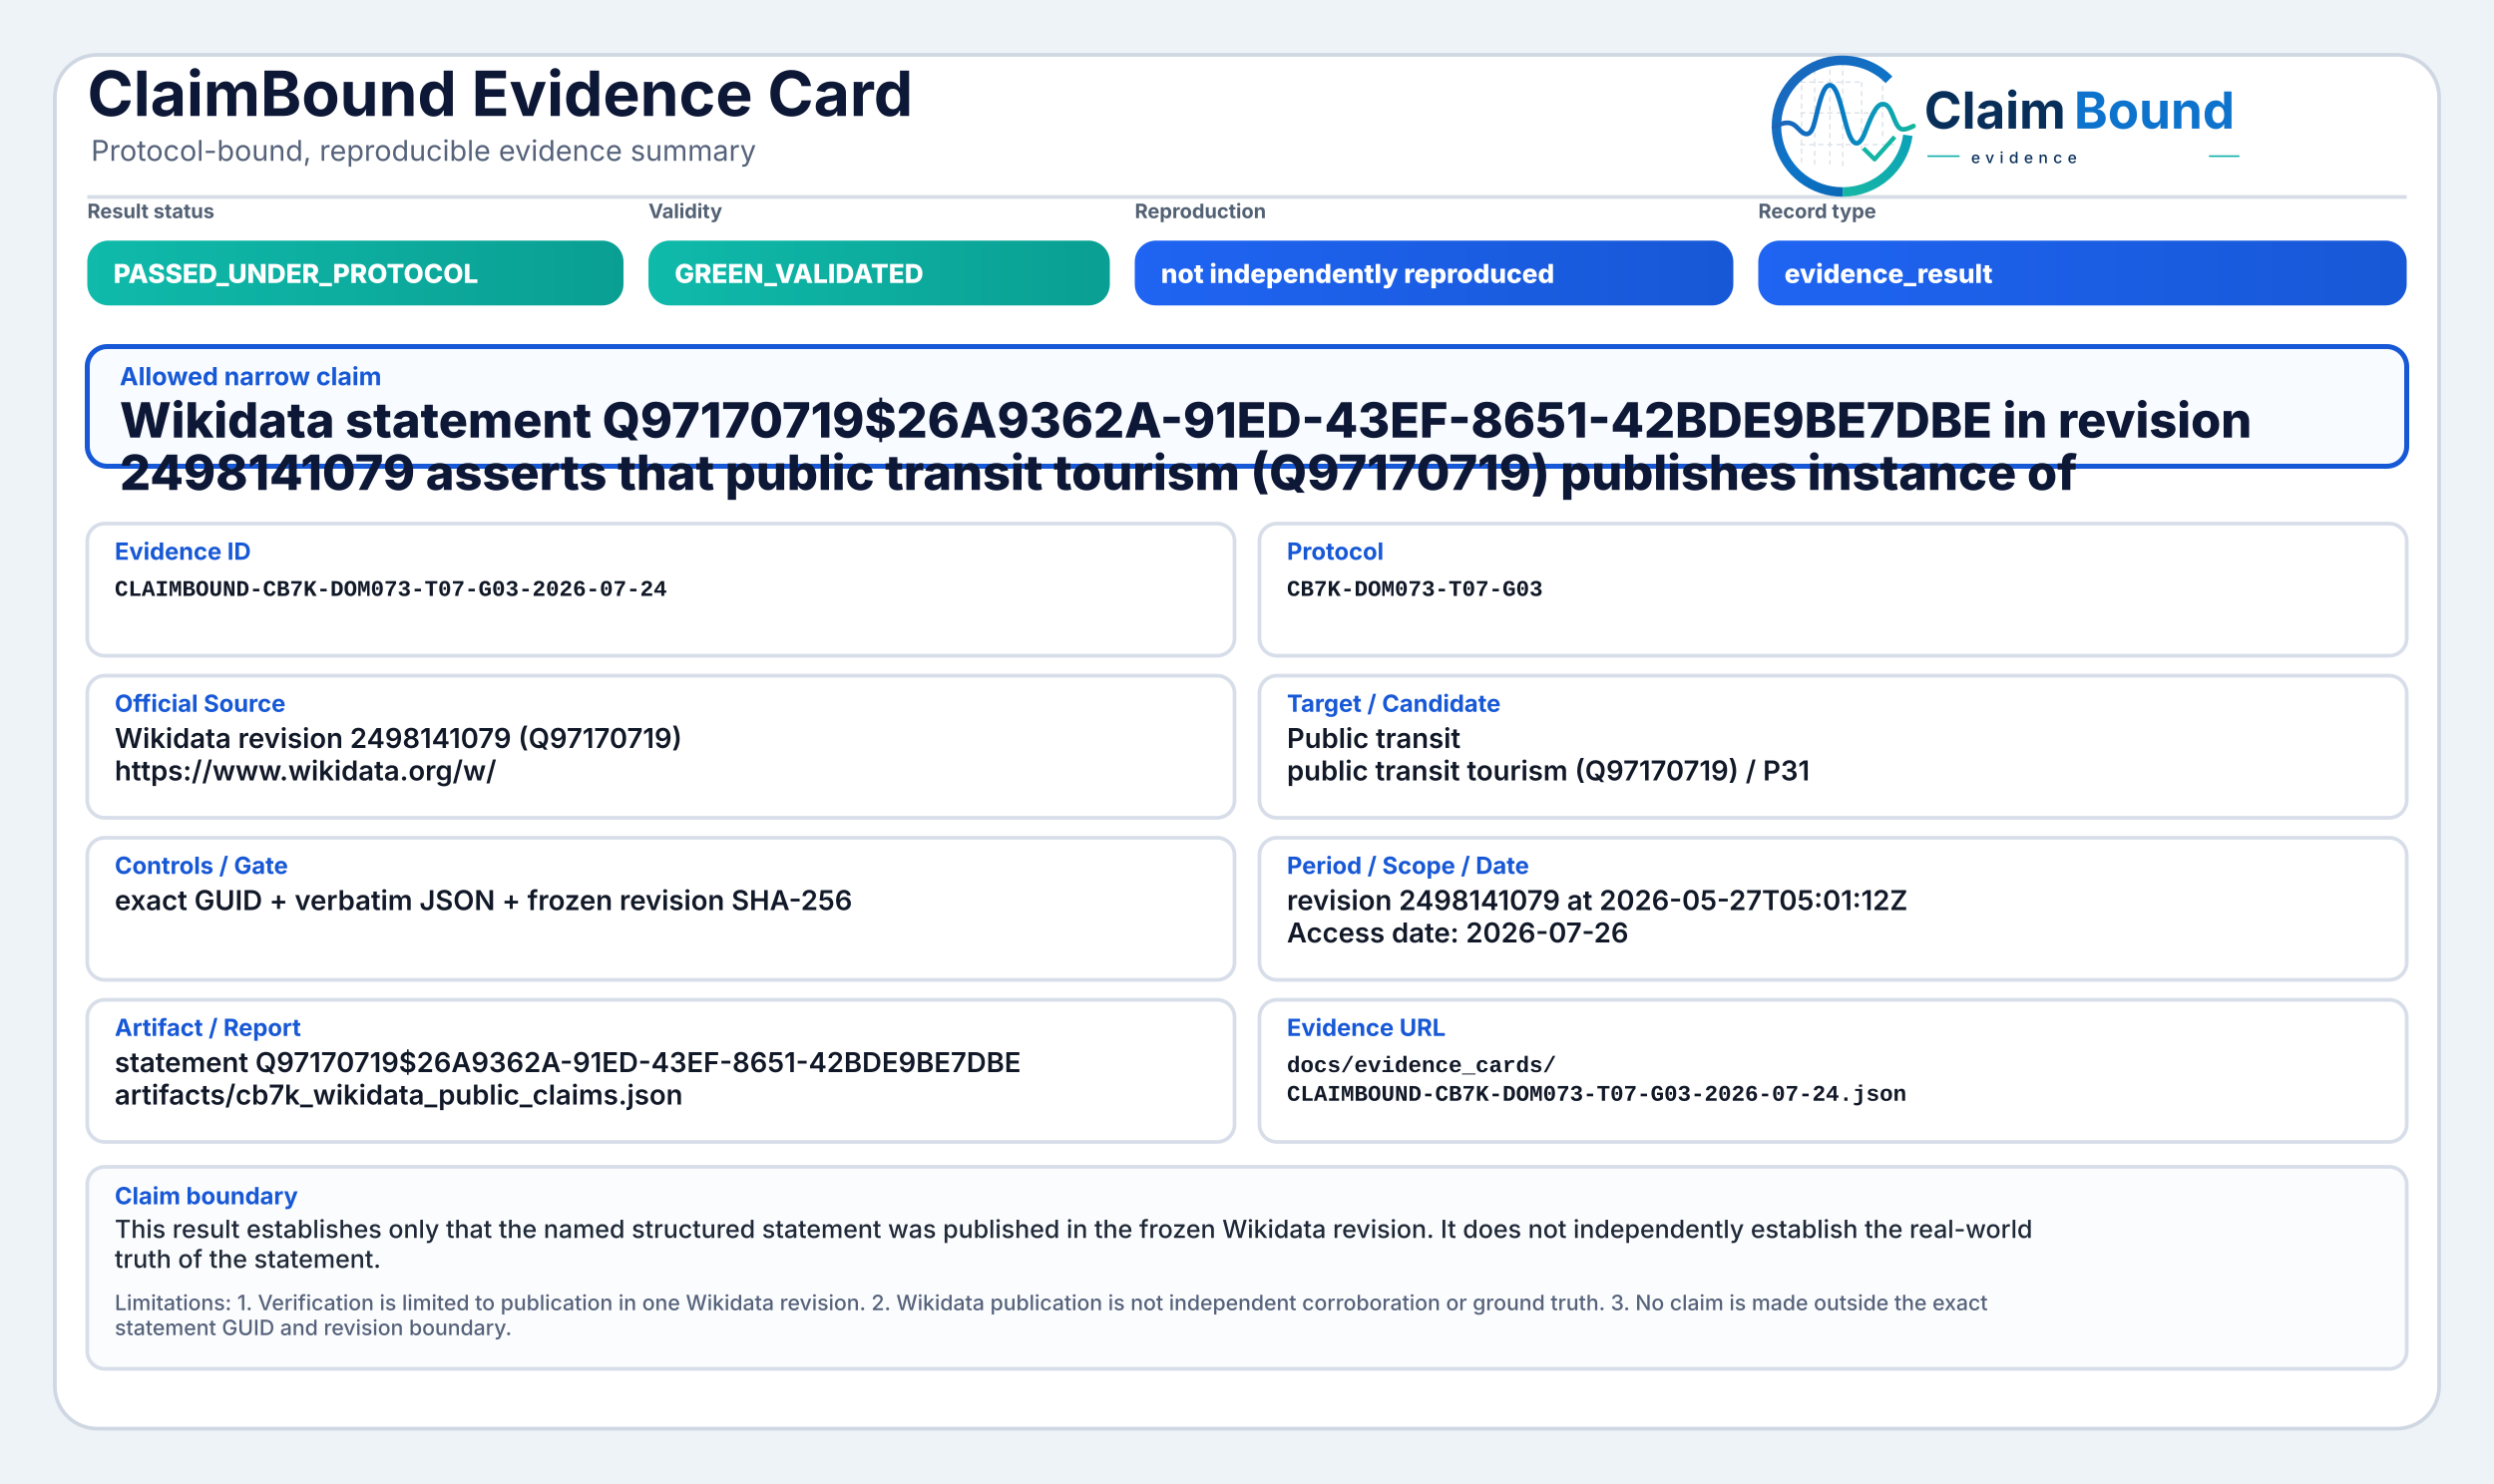
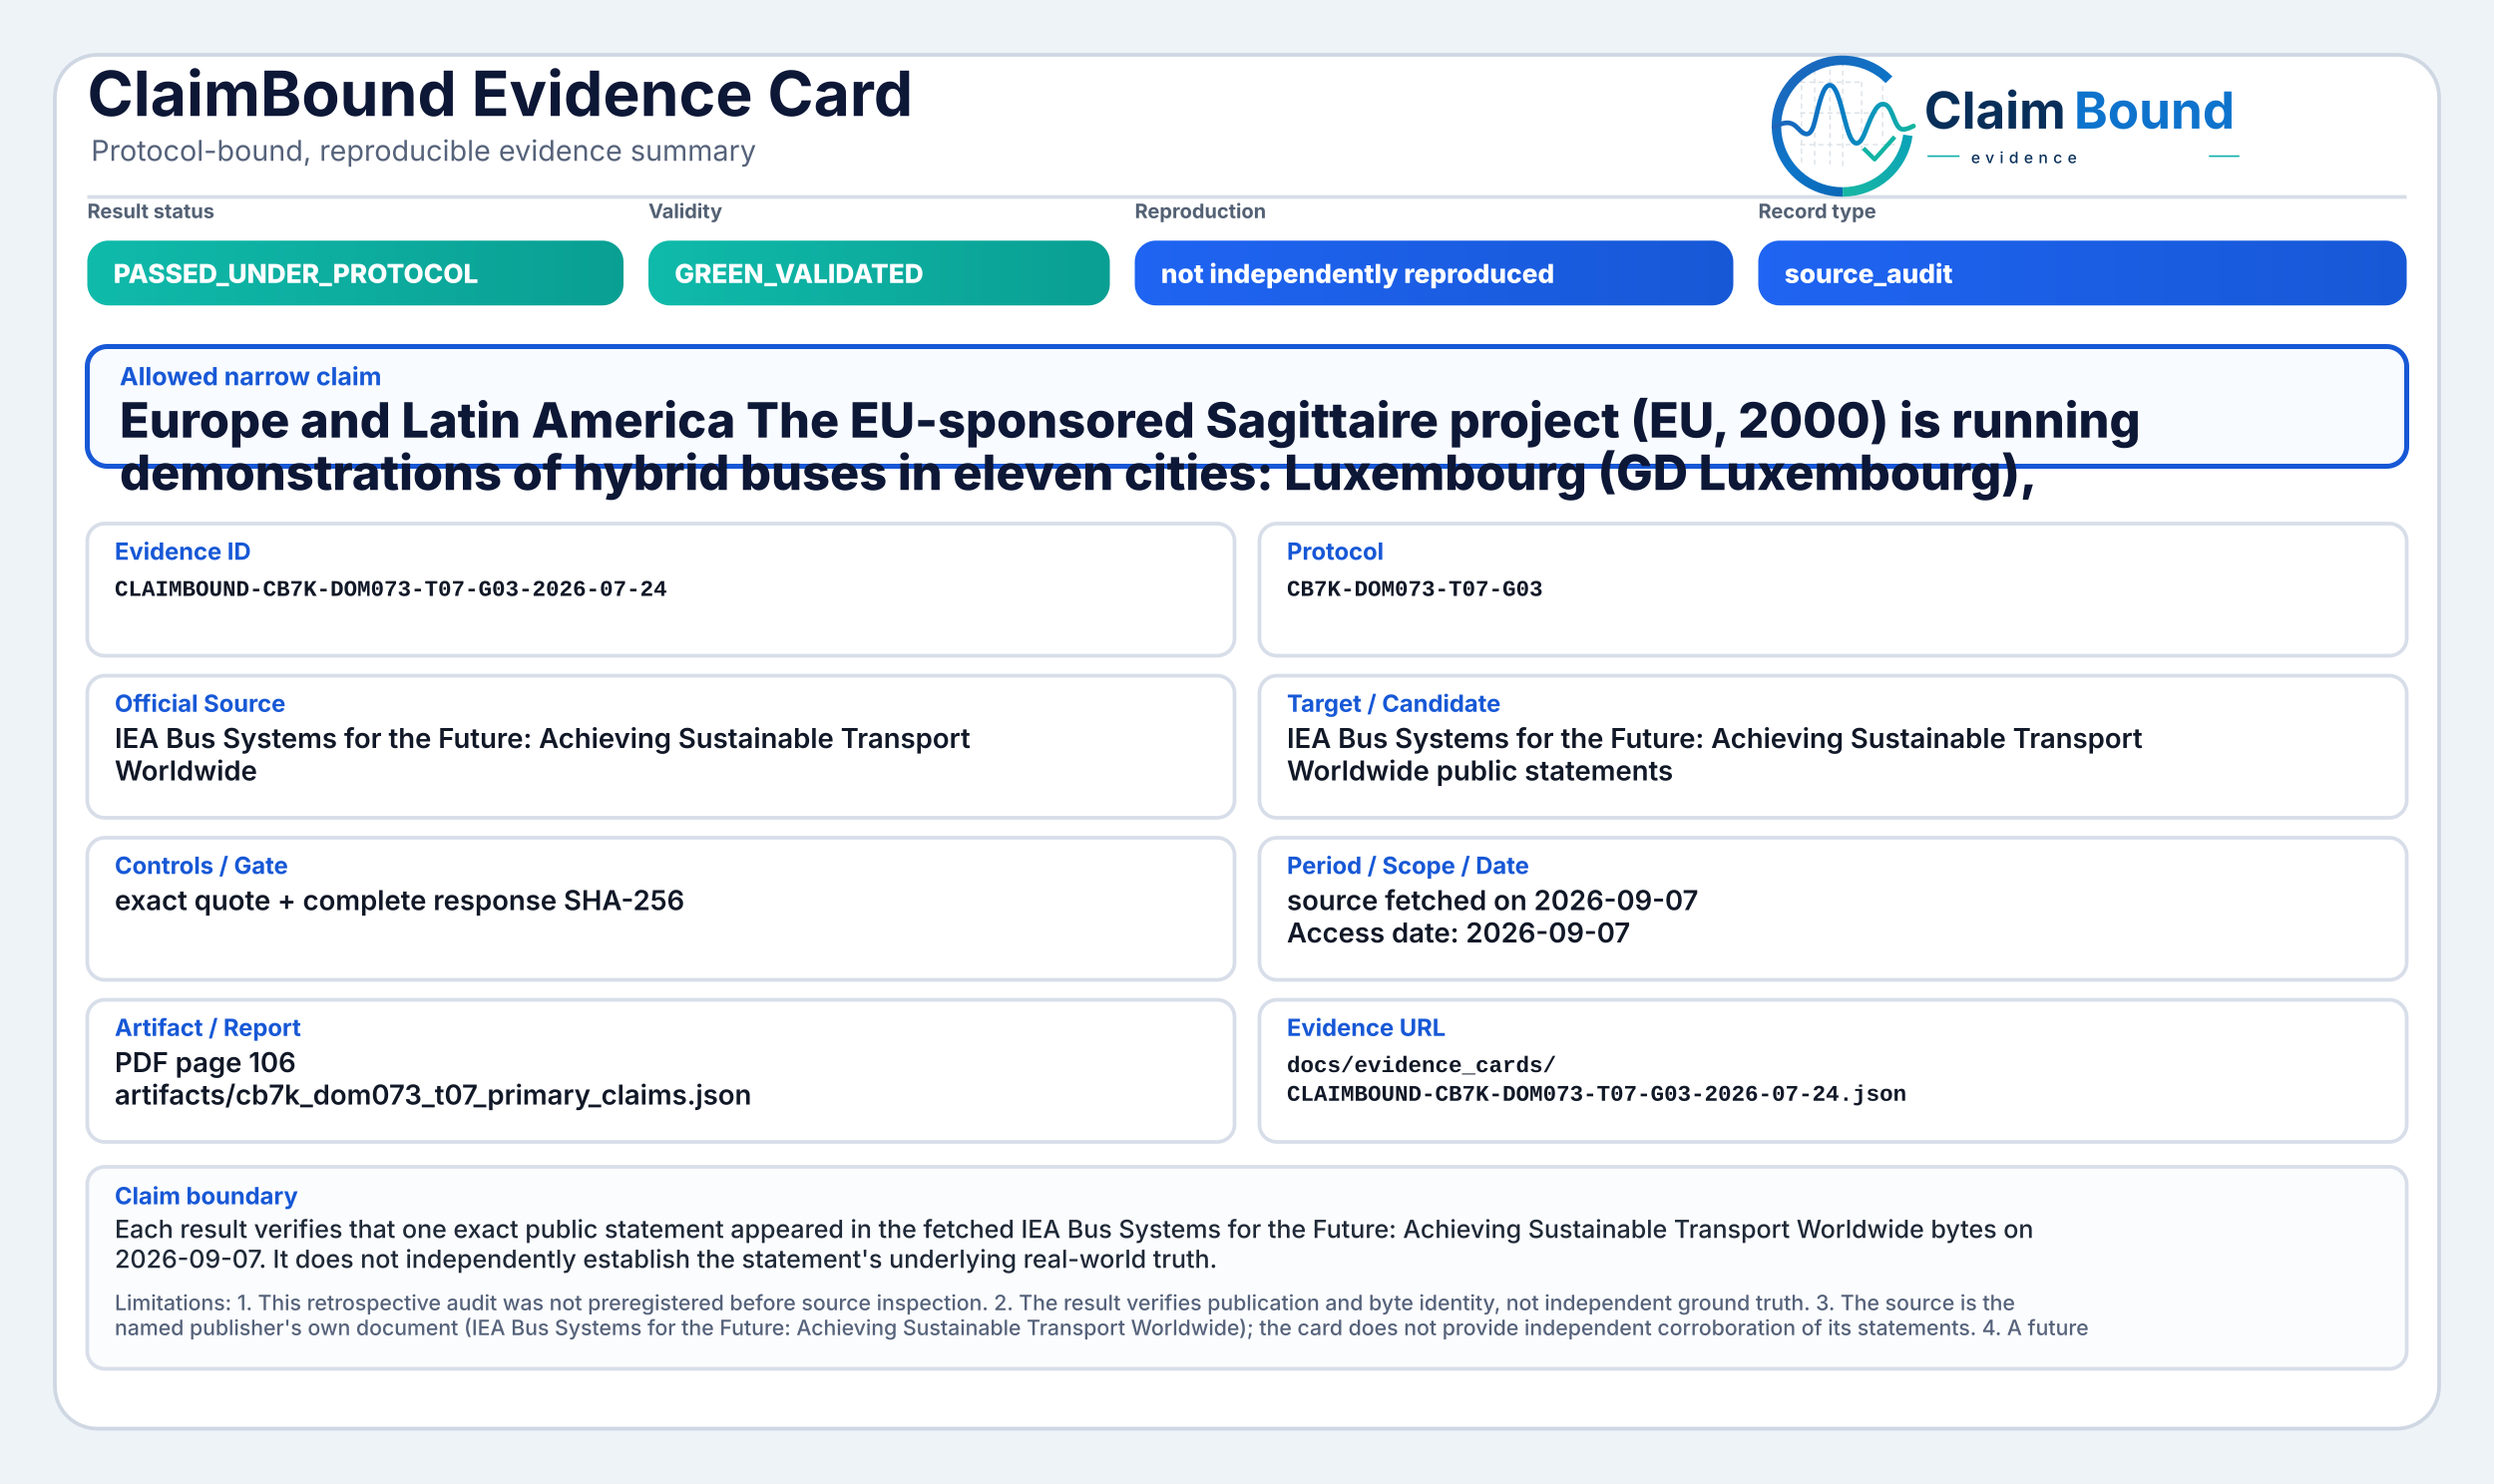
<svg xmlns="http://www.w3.org/2000/svg" width="2000" height="1190" viewBox="0 0 2000 1190" role="img" aria-label="ClaimBound Evidence Card">
  <defs>
    <linearGradient id="greenGrad" x1="0" y1="0" x2="1" y2="0">
      <stop offset="0%" stop-color="#0fbaaa" />
      <stop offset="100%" stop-color="#0a9f93" />
    </linearGradient>
    <linearGradient id="yellowGrad" x1="0" y1="0" x2="1" y2="0">
      <stop offset="0%" stop-color="#fbbf24" />
      <stop offset="100%" stop-color="#d97706" />
    </linearGradient>
    <linearGradient id="amberGrad" x1="0" y1="0" x2="1" y2="0">
      <stop offset="0%" stop-color="#f97316" />
      <stop offset="100%" stop-color="#c2410c" />
    </linearGradient>
    <linearGradient id="redGrad" x1="0" y1="0" x2="1" y2="0">
      <stop offset="0%" stop-color="#ef4444" />
      <stop offset="100%" stop-color="#b91c1c" />
    </linearGradient>
    <linearGradient id="grayGrad" x1="0" y1="0" x2="1" y2="0">
      <stop offset="0%" stop-color="#64748b" />
      <stop offset="100%" stop-color="#475569" />
    </linearGradient>
    <linearGradient id="blueGrad" x1="0" y1="0" x2="1" y2="0">
      <stop offset="0%" stop-color="#1f64f2" />
      <stop offset="100%" stop-color="#1758d6" />
    </linearGradient>
    <linearGradient id="logoRingBlue" x1="73" y1="453" x2="348" y2="793" gradientUnits="userSpaceOnUse">
      <stop offset="0" stop-color="#1E64BA" />
      <stop offset="0.55" stop-color="#0C75C8" />
      <stop offset="1" stop-color="#0A5FAB" />
    </linearGradient>
    <linearGradient id="logoRingTeal" x1="221" y1="792" x2="403" y2="594" gradientUnits="userSpaceOnUse">
      <stop offset="0" stop-color="#18B7A3" />
      <stop offset="1" stop-color="#089EBC" />
    </linearGradient>
    <linearGradient id="logoSignalGradient" x1="61" y1="628" x2="404" y2="628" gradientUnits="userSpaceOnUse">
      <stop offset="0" stop-color="#1E64BA" />
      <stop offset="0.43" stop-color="#0877C4" />
      <stop offset="0.72" stop-color="#0A97BB" />
      <stop offset="1" stop-color="#14B69E" />
    </linearGradient>
  </defs>
  <rect x="0" y="0" width="2000" height="1190" fill="#eef3f8" />
  <rect x="44" y="44" width="1912" height="1102" rx="34" fill="#ffffff" stroke="#cfd7e3" stroke-width="3" />
  <path d="M70 158 H1930" stroke="#d7dde7" stroke-width="3" />
  <text x="70" y="93" font-family="Inter, Segoe UI, Arial, sans-serif" font-size="50" font-weight="750" fill="#0d1736">ClaimBound Evidence Card</text>
  <text x="73" y="129" font-family="Inter, Segoe UI, Arial, sans-serif" font-size="23" font-weight="400" fill="#55627a">Protocol-bound, reproducible evidence summary</text>
  <g aria-label="ClaimBound evidence logo" transform="translate(1415,52) scale(0.33) translate(-40,-478)">
    <g stroke-linecap="butt" stroke-linejoin="round">
      <g stroke="#CBD3DC" stroke-width="3.2" stroke-linecap="round" stroke-dasharray="10 12" opacity="0.72">
        <path d="M130 507V714" />
        <path d="M162 490V719" />
        <path d="M199 491V719" />
        <path d="M230 471V726" />
        <path d="M276 521V690" />
        <path d="M327 508V650" />
        <path d="M128 520H277" />
        <path d="M128 595H327" />
        <path d="M128 672H355" />
      </g>
      <path d="M342.6 514.3A160 160 0 1 0 230 787" fill="none" stroke="url(#logoRingBlue)" stroke-width="23" />
      <path d="M230 787A160 160 0 0 0 388.4 649.3" fill="none" stroke="url(#logoRingTeal)" stroke-width="23" />
      <path d="M63 629.5C87 616.4 104.3 613.6 121.2 632.2C140.7 653.8 153.4 651.6 162.1 616.2C173.8 568.5 182.5 527.5 198.9 527.5C217.5 527.5 228.4 590.6 240.3 630.8C253.4 675.4 268.6 682.8 284.6 641.5C303.5 592.9 315.2 567.6 333.7 574.7C352.6 582 355.7 635.1 376.6 634.9C386.2 634.8 394 630.4 402 626.8" fill="none" stroke="url(#logoSignalGradient)" stroke-width="11.5" stroke-linecap="round" />
      <path d="M284 684.5L307.5 707.7L353 657" fill="none" stroke="#12B4A4" stroke-width="10.5" stroke-linecap="square" />
    </g>
    <text x="428" y="633" font-family="Inter, Segoe UI, Arial, sans-serif" font-size="124" font-weight="750" fill="#082F59" text-rendering="geometricPrecision">Claim</text>
    <text x="792" y="633" font-family="Inter, Segoe UI, Arial, sans-serif" font-size="124" font-weight="750" fill="#0E73CC" text-rendering="geometricPrecision">Bound</text>
    <line x1="436" y1="700" x2="514" y2="700" stroke="#11AFA9" stroke-width="4" />
    <text x="542" y="717" font-family="Inter, Segoe UI, Arial, sans-serif" font-size="38" font-weight="500" letter-spacing="13" fill="#082F59">evidence</text>
    <line x1="1120" y1="700" x2="1194" y2="700" stroke="#11AFA9" stroke-width="4" />
  </g>
  <text x="70" y="175" font-family="Inter, Segoe UI, Arial, sans-serif" font-size="16" font-weight="650" fill="#536174">Result status</text>
  <rect x="70" y="193" width="430" height="52" rx="17" fill="url(#greenGrad)" />
  <text x="91" y="227" font-family="Inter, Segoe UI, Arial, sans-serif" font-size="21" font-weight="800" fill="#ffffff">PASSED_UNDER_PROTOCOL</text>
  <text x="520" y="175" font-family="Inter, Segoe UI, Arial, sans-serif" font-size="16" font-weight="650" fill="#536174">Validity</text>
  <rect x="520" y="193" width="370" height="52" rx="17" fill="url(#greenGrad)" />
  <text x="541" y="227" font-family="Inter, Segoe UI, Arial, sans-serif" font-size="21" font-weight="800" fill="#ffffff">GREEN_VALIDATED</text>
  <text x="910" y="175" font-family="Inter, Segoe UI, Arial, sans-serif" font-size="16" font-weight="650" fill="#536174">Reproduction</text>
  <rect x="910" y="193" width="480" height="52" rx="17" fill="url(#blueGrad)" />
  <text x="931" y="227" font-family="Inter, Segoe UI, Arial, sans-serif" font-size="21" font-weight="800" fill="#ffffff">not independently reproduced</text>
  <text x="1410" y="175" font-family="Inter, Segoe UI, Arial, sans-serif" font-size="16" font-weight="650" fill="#536174">Record type</text>
  <rect x="1410" y="193" width="520" height="52" rx="17" fill="url(#blueGrad)" />
-   <text x="1431" y="227" font-family="Inter, Segoe UI, Arial, sans-serif" font-size="21" font-weight="800" fill="#ffffff">evidence_result</text>
+   <text x="1431" y="227" font-family="Inter, Segoe UI, Arial, sans-serif" font-size="21" font-weight="800" fill="#ffffff">source_audit</text>
  <rect x="70" y="278" width="1860" height="96" rx="16" fill="#f8fbff" stroke="#1758d6" stroke-width="4" />
  <text x="96" y="309" font-family="Inter, Segoe UI, Arial, sans-serif" font-size="20" font-weight="750" fill="#1758d6">Allowed narrow claim</text>
-   <text x="96" y="351" font-family="Inter, Segoe UI, Arial, sans-serif" font-size="39" font-weight="800" fill="#0d1736">Wikidata statement Q97170719$26A9362A-91ED-43EF-8651-42BDE9BE7DBE in revision</text>
-   <text x="96" y="393" font-family="Inter, Segoe UI, Arial, sans-serif" font-size="39" font-weight="800" fill="#0d1736">2498141079 asserts that public transit tourism (Q97170719) publishes instance of</text>
+   <text x="96" y="351" font-family="Inter, Segoe UI, Arial, sans-serif" font-size="39" font-weight="800" fill="#0d1736">Europe and Latin America The EU-sponsored Sagittaire project (EU, 2000) is running</text>
+   <text x="96" y="393" font-family="Inter, Segoe UI, Arial, sans-serif" font-size="39" font-weight="800" fill="#0d1736">demonstrations of hybrid buses in eleven cities: Luxembourg (GD Luxembourg),</text>
  <rect x="70" y="420" width="920" height="106" rx="14" fill="#ffffff" stroke="#d8dee9" stroke-width="3" />
  <text x="92" y="449" font-family="Inter, Segoe UI, Arial, sans-serif" font-size="19" font-weight="750" fill="#1758d6">Evidence ID</text>
  <text x="92" y="478" font-family="SFMono-Regular, Consolas, Liberation Mono, monospace" font-size="18" font-weight="600" fill="#111827">CLAIMBOUND-CB7K-DOM073-T07-G03-2026-07-24</text>
  <rect x="1010" y="420" width="920" height="106" rx="14" fill="#ffffff" stroke="#d8dee9" stroke-width="3" />
  <text x="1032" y="449" font-family="Inter, Segoe UI, Arial, sans-serif" font-size="19" font-weight="750" fill="#1758d6">Protocol</text>
  <text x="1032" y="478" font-family="SFMono-Regular, Consolas, Liberation Mono, monospace" font-size="18" font-weight="600" fill="#111827">CB7K-DOM073-T07-G03</text>
  <rect x="70" y="542" width="920" height="114" rx="14" fill="#ffffff" stroke="#d8dee9" stroke-width="3" />
  <text x="92" y="571" font-family="Inter, Segoe UI, Arial, sans-serif" font-size="19" font-weight="750" fill="#1758d6">Official Source</text>
-   <text x="92" y="600" font-family="Inter, Segoe UI, Arial, sans-serif" font-size="22" font-weight="600" fill="#111827">Wikidata revision 2498141079 (Q97170719)</text>
-   <text x="92" y="626" font-family="Inter, Segoe UI, Arial, sans-serif" font-size="22" font-weight="600" fill="#111827">https://www.wikidata.org/w/</text>
+   <text x="92" y="600" font-family="Inter, Segoe UI, Arial, sans-serif" font-size="22" font-weight="600" fill="#111827">IEA Bus Systems for the Future: Achieving Sustainable Transport</text>
+   <text x="92" y="626" font-family="Inter, Segoe UI, Arial, sans-serif" font-size="22" font-weight="600" fill="#111827">Worldwide</text>
  <rect x="1010" y="542" width="920" height="114" rx="14" fill="#ffffff" stroke="#d8dee9" stroke-width="3" />
  <text x="1032" y="571" font-family="Inter, Segoe UI, Arial, sans-serif" font-size="19" font-weight="750" fill="#1758d6">Target / Candidate</text>
-   <text x="1032" y="600" font-family="Inter, Segoe UI, Arial, sans-serif" font-size="22" font-weight="600" fill="#111827">Public transit</text>
-   <text x="1032" y="626" font-family="Inter, Segoe UI, Arial, sans-serif" font-size="22" font-weight="600" fill="#111827">public transit tourism (Q97170719) / P31</text>
+   <text x="1032" y="600" font-family="Inter, Segoe UI, Arial, sans-serif" font-size="22" font-weight="600" fill="#111827">IEA Bus Systems for the Future: Achieving Sustainable Transport</text>
+   <text x="1032" y="626" font-family="Inter, Segoe UI, Arial, sans-serif" font-size="22" font-weight="600" fill="#111827">Worldwide public statements</text>
  <rect x="70" y="672" width="920" height="114" rx="14" fill="#ffffff" stroke="#d8dee9" stroke-width="3" />
  <text x="92" y="701" font-family="Inter, Segoe UI, Arial, sans-serif" font-size="19" font-weight="750" fill="#1758d6">Controls / Gate</text>
-   <text x="92" y="730" font-family="Inter, Segoe UI, Arial, sans-serif" font-size="22" font-weight="600" fill="#111827">exact GUID + verbatim JSON + frozen revision SHA-256</text>
+   <text x="92" y="730" font-family="Inter, Segoe UI, Arial, sans-serif" font-size="22" font-weight="600" fill="#111827">exact quote + complete response SHA-256</text>
  <rect x="1010" y="672" width="920" height="114" rx="14" fill="#ffffff" stroke="#d8dee9" stroke-width="3" />
  <text x="1032" y="701" font-family="Inter, Segoe UI, Arial, sans-serif" font-size="19" font-weight="750" fill="#1758d6">Period / Scope / Date</text>
-   <text x="1032" y="730" font-family="Inter, Segoe UI, Arial, sans-serif" font-size="22" font-weight="600" fill="#111827">revision 2498141079 at 2026-05-27T05:01:12Z</text>
-   <text x="1032" y="756" font-family="Inter, Segoe UI, Arial, sans-serif" font-size="22" font-weight="600" fill="#111827">Access date: 2026-07-26</text>
+   <text x="1032" y="730" font-family="Inter, Segoe UI, Arial, sans-serif" font-size="22" font-weight="600" fill="#111827">source fetched on 2026-09-07</text>
+   <text x="1032" y="756" font-family="Inter, Segoe UI, Arial, sans-serif" font-size="22" font-weight="600" fill="#111827">Access date: 2026-09-07</text>
  <rect x="70" y="802" width="920" height="114" rx="14" fill="#ffffff" stroke="#d8dee9" stroke-width="3" />
  <text x="92" y="831" font-family="Inter, Segoe UI, Arial, sans-serif" font-size="19" font-weight="750" fill="#1758d6">Artifact / Report</text>
-   <text x="92" y="860" font-family="Inter, Segoe UI, Arial, sans-serif" font-size="22" font-weight="600" fill="#111827">statement Q97170719$26A9362A-91ED-43EF-8651-42BDE9BE7DBE</text>
-   <text x="92" y="886" font-family="Inter, Segoe UI, Arial, sans-serif" font-size="22" font-weight="600" fill="#111827">artifacts/cb7k_wikidata_public_claims.json</text>
+   <text x="92" y="860" font-family="Inter, Segoe UI, Arial, sans-serif" font-size="22" font-weight="600" fill="#111827">PDF page 106</text>
+   <text x="92" y="886" font-family="Inter, Segoe UI, Arial, sans-serif" font-size="22" font-weight="600" fill="#111827">artifacts/cb7k_dom073_t07_primary_claims.json</text>
  <rect x="1010" y="802" width="920" height="114" rx="14" fill="#ffffff" stroke="#d8dee9" stroke-width="3" />
  <text x="1032" y="831" font-family="Inter, Segoe UI, Arial, sans-serif" font-size="19" font-weight="750" fill="#1758d6">Evidence URL</text>
  <text x="1032" y="860" font-family="SFMono-Regular, Consolas, Liberation Mono, monospace" font-size="18" font-weight="600" fill="#111827">docs/evidence_cards/</text>
  <text x="1032" y="883" font-family="SFMono-Regular, Consolas, Liberation Mono, monospace" font-size="18" font-weight="600" fill="#111827">CLAIMBOUND-CB7K-DOM073-T07-G03-2026-07-24.json</text>
  <rect x="70" y="936" width="1860" height="162" rx="14" fill="#fbfcfe" stroke="#d8dee9" stroke-width="3" />
  <text x="92" y="966" font-family="Inter, Segoe UI, Arial, sans-serif" font-size="19" font-weight="750" fill="#1758d6">Claim boundary</text>
-   <text x="92" y="993" font-family="Inter, Segoe UI, Arial, sans-serif" font-size="20" font-weight="500" fill="#1f2937">This result establishes only that the named structured statement was published in the frozen Wikidata revision. It does not independently establish the real-world</text>
-   <text x="92" y="1017" font-family="Inter, Segoe UI, Arial, sans-serif" font-size="20" font-weight="500" fill="#1f2937">truth of the statement.</text>
-   <text x="92" y="1051" font-family="Inter, Segoe UI, Arial, sans-serif" font-size="17" font-weight="500" fill="#55627a">Limitations: 1. Verification is limited to publication in one Wikidata revision. 2. Wikidata publication is not independent corroboration or ground truth. 3. No claim is made outside the exact</text>
-   <text x="92" y="1071" font-family="Inter, Segoe UI, Arial, sans-serif" font-size="17" font-weight="500" fill="#55627a">statement GUID and revision boundary.</text>
+   <text x="92" y="993" font-family="Inter, Segoe UI, Arial, sans-serif" font-size="20" font-weight="500" fill="#1f2937">Each result verifies that one exact public statement appeared in the fetched IEA Bus Systems for the Future: Achieving Sustainable Transport Worldwide bytes on</text>
+   <text x="92" y="1017" font-family="Inter, Segoe UI, Arial, sans-serif" font-size="20" font-weight="500" fill="#1f2937">2026-09-07. It does not independently establish the statement's underlying real-world truth.</text>
+   <text x="92" y="1051" font-family="Inter, Segoe UI, Arial, sans-serif" font-size="17" font-weight="500" fill="#55627a">Limitations: 1. This retrospective audit was not preregistered before source inspection. 2. The result verifies publication and byte identity, not independent ground truth. 3. The source is the</text>
+   <text x="92" y="1071" font-family="Inter, Segoe UI, Arial, sans-serif" font-size="17" font-weight="500" fill="#55627a">named publisher's own document (IEA Bus Systems for the Future: Achieving Sustainable Transport Worldwide); the card does not provide independent corroboration of its statements. 4. A future</text>
</svg>
